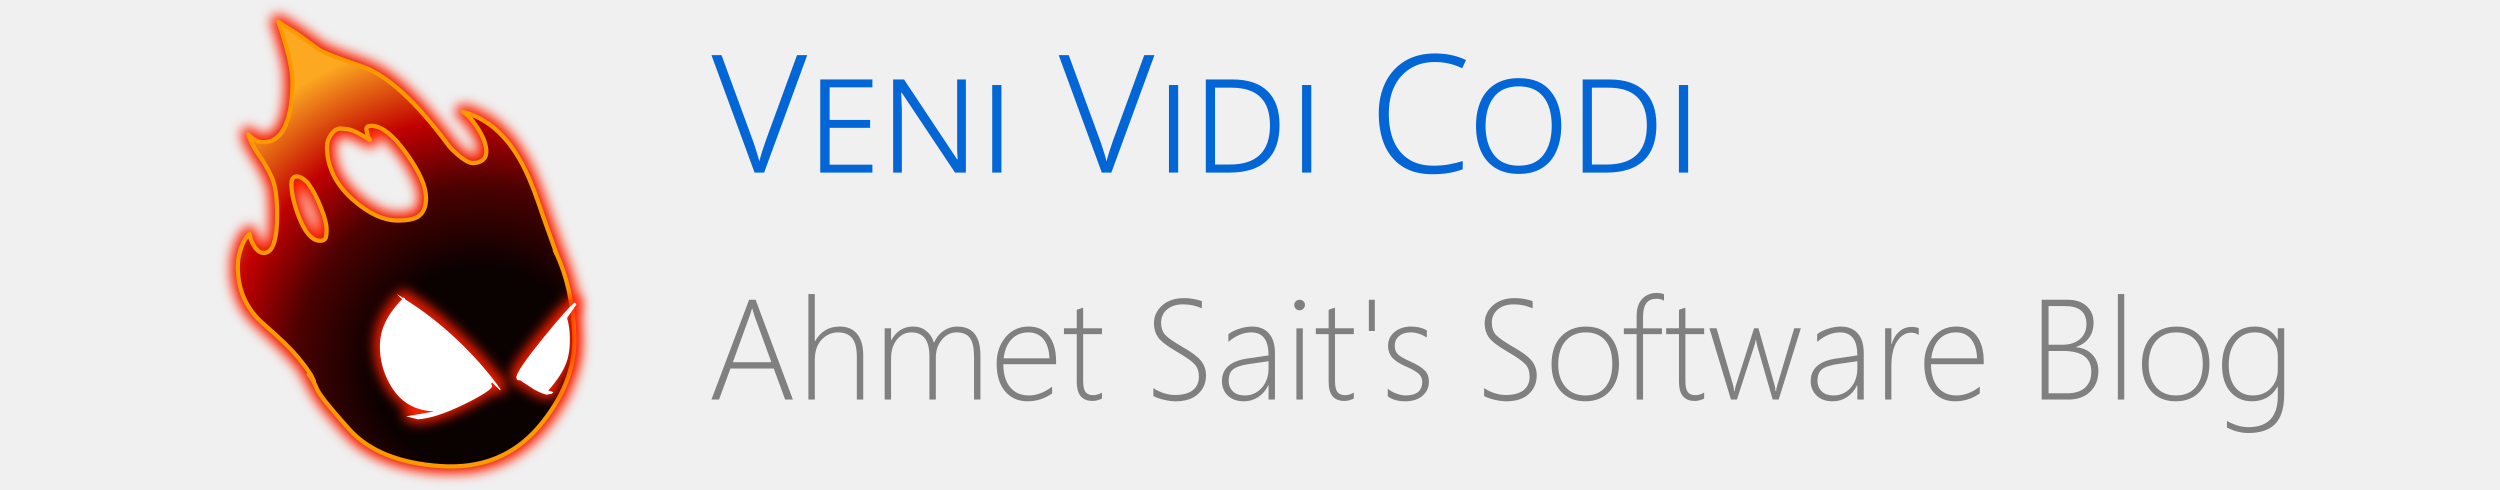
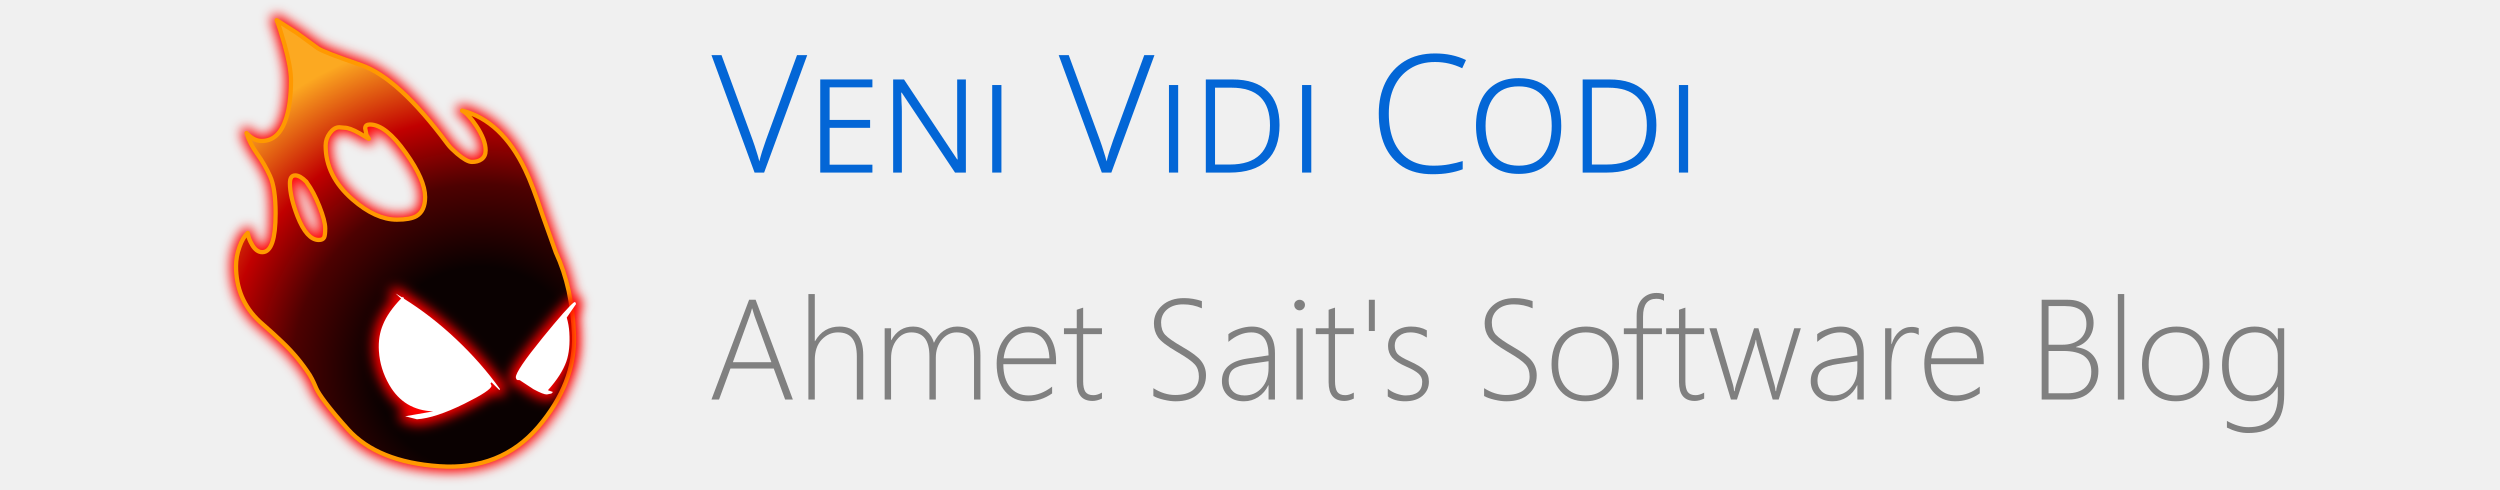
- <svg xmlns="http://www.w3.org/2000/svg" xmlns:xlink="http://www.w3.org/1999/xlink" width="1200" height="235" version="1.1" viewBox="0 0 1200 235" id="svg127">
+ <svg xmlns="http://www.w3.org/2000/svg" width="1200" height="235" version="1.1" viewBox="0 0 1200 235" id="svg127">
  <defs id="defs33">
    <g id="shape0-9-1" transform="translate(24.7,-13.75)">
      <path d="m33.8 18.65q4 8.45 4.35 19.65 0.35 11.15-8.35 21.4-8.75 10.2-23.15 9.2t-21.3-8.6q-6.9-7.65-7.65-9.6-0.8-2-1.9-3.3l1.1 0.9-0.05-0.35v-1.95q0-6.4 3.2-11.05 2.95-4.35 11.95-11.6 4.5-3.6 6.85-5 4.45-2.65 9.3-3.35 17.5-2.65 23.4 0.25l1.35 1.8 0.05 0.05 0.5 0.85q0.25 0.6 0 0.85l0.35-0.15" fill="url(#gradient0-3-7)" fill-rule="evenodd" id="path2" />
      <path d="m33.45 17.95 0.35 0.7q4 8.45 4.35 19.65 0.35 11.15-8.35 21.4-8.75 10.2-23.15 9.2t-21.3-8.6q-6.9-7.65-7.65-9.6-0.8-2-1.9-3.3m57.15-30.3 0.5 0.85z" fill="none" stroke="#f90" stroke-linecap="round" stroke-linejoin="round" id="path4" />
    </g>
    <radialGradient id="gradient0-3-7" cx="0" cy="0" r="819.2" fx="6.4" gradientTransform="matrix(.0477 .0824 -.0842 .0487 15.55 45.45)" gradientUnits="userSpaceOnUse">
      <stop stop-color="#0a0101" offset=".302" id="stop7" />
      <stop stop-color="#4d0101" offset=".549" id="stop9" />
      <stop stop-color="#c10000" offset=".749" id="stop11" />
      <stop stop-color="#fca921" offset="1" id="stop13" />
    </radialGradient>
    <g id="shape1-8-0" transform="translate(41.35,35.9)">
      <path d="m-23 48.9-0.6-1.3q-2.65-4.1-6.25-7.55-2-1.95-5.5-5-5.5-5.15-5.5-12.95 0-2.25 0.8-4.45 0.75-2.2 1.95-3.3 0.15 1.3 1 2.75 1 1.75 2.4 1.75 3.1 0 3.1-9.1 0-5.85-1.3-8.7t-3.05-5.25q-1.7-2.4-2.45-4.8 1.7 1.85 3.55 1.85 4 0 5.7-5.25 1.15-3.5 1.15-8.9 0-3.1-1.55-8.55-1.15-4.05-1.8-5.55l4.65 2.95 4.95 3.6q1.35 0.95 10.15 3.95 8.7 3 20.15 18.4l0.2 0.25q0.55 0.75 2.05 2.05 2.3 1.95 3.5 1.95 1.35 0 2.2-0.6 1-0.7 1-2.1 0-2.45-2.2-5.75-1.95-2.9-3.3-3.55 9.25 2.35 14.75 13.85 1.7 3.5 4.15 10.85l3 8.4q-2.85-2.2-6-2-20.2-0.7-36.1 11.25-6.3 4.75-10.1 10.25-3.45 5-3.55 8.6l-1.15 1.95m-1.4-46.5q-1.5-1.5-2.6-1.5-1.25 0-1.25 1.85 0 3.1 1.75 7.65 2.2 5.6 5 5.6 0.95 0 1.25-0.6 0.25-0.55 0.25-2.1 0-1.75-1.35-5.15t-2.9-5.5l-0.15-0.25m8.85-12.65-1.15-0.1q-1.2 0-2.2 1.35t-1 2.95q0 7.1 6.25 12.55 5.45 4.75 10.4 4.75 3.15 0 4.6-0.85 2-1.2 2-4.45 0-4-4.5-10.3-4.7-6.65-8.4-6.65-1.1 0-1.1 0.9l0.3 1.55 0.55 0.9-2.2-1.3q-2.3-1.3-3.55-1.3" fill="url(#gradient0-3-7)" fill-rule="evenodd" id="path16" />
      <path d="m-23 48.9-0.6-1.3q-2.65-4.1-6.25-7.55-2-1.95-5.5-5-5.5-5.15-5.5-12.95 0-2.25 0.8-4.45 0.75-2.2 1.95-3.3 0.15 1.3 1 2.75 1 1.75 2.4 1.75 3.1 0 3.1-9.1 0-5.85-1.3-8.7t-3.05-5.25q-1.7-2.4-2.45-4.8 1.7 1.85 3.55 1.85 4 0 5.7-5.25 1.15-3.5 1.15-8.9 0-3.1-1.55-8.55-1.15-4.05-1.8-5.55l4.65 2.95 4.95 3.6q1.35 0.95 10.15 3.95 8.7 3 20.15 18.4l0.2 0.25q0.55 0.75 2.05 2.05 2.3 1.95 3.5 1.95 1.35 0 2.2-0.6 1-0.7 1-2.1 0-2.45-2.2-5.75-1.95-2.9-3.3-3.55 9.25 2.35 14.75 13.85 1.7 3.5 4.15 10.85l3 8.4m-49.45-29.1q1.25 0 3.55 1.3l2.2 1.3-0.55-0.9-0.3-1.55q0-0.9 1.1-0.9 3.7 0 8.4 6.65 4.5 6.3 4.5 10.3 0 3.25-2 4.45-1.45 0.85-4.6 0.85-4.95 0-10.4-4.75-6.25-5.45-6.25-12.55 0-1.6 1-2.95t2.2-1.35l1.15 0.1m-8.7 12.9q1.55 2.1 2.9 5.5t1.35 5.15q0 1.55-0.25 2.1-0.3 0.6-1.25 0.6-2.8 0-5-5.6-1.75-4.55-1.75-7.65 0-1.85 1.25-1.85 1.1 0 2.6 1.5" fill="none" stroke="#f90" stroke-linecap="round" stroke-linejoin="round" id="path18" />
    </g>
    <g id="shape0-87-5" transform="translate(22.35,15.15)">
      <path d="m25.95-9.9-2.45 3.1q0.4 1.85 0.4 3.55 0 4.2-1.15 6.95-1.35 3.2-4.9 6.65l1.2 0.5-0.4 0.35-1.1 0.15q-0.8 0-3.15-1.45l-2.75-2.05-0.45-0.35h-0.05l-0.5-0.05-0.1-0.1-0.15-0.1-0.1-0.45q0-1.5 7.05-9.1 6.55-7.05 8.2-8.1l0.3 0.1 0.1 0.4m-21.6 17.5-0.25 0.25 0.2 0.55q0 1.1-6.85 3.95-7.25 3-11.65 3l-2.8-0.9 6.85-0.75q-7.05-0.7-10.2-7-2-4-2-8.3 0-3.55 1.4-6.3 1.4-2.9 4.75-5.95l-1.25-1.3 1.55 1.05 0.15-0.15 0.25 0.35-0.05 0.1q6.35 4.5 12 10.5 5.7 6.05 9.85 12.65l-0.15 0.25-1.8-2" fill="#fff" fill-rule="evenodd" id="path21" />
    </g>
    <filter id="filter7671-9" x="-0.349" y="-0.224" width="1.698" height="1.449" color-interpolation-filters="sRGB">
      <feGaussianBlur stdDeviation="2.442" id="feGaussianBlur24" />
    </filter>
    <filter id="filter7675-8" x="-0.171" y="-0.169" width="1.342" height="1.34" color-interpolation-filters="sRGB">
      <feGaussianBlur stdDeviation="2.442" id="feGaussianBlur27" />
    </filter>
    <filter id="filter7687-5" x="-0.06" y="-0.046" width="1.12" height="1.091" color-interpolation-filters="sRGB">
      <feGaussianBlur stdDeviation="2.442" id="feGaussianBlur30" />
+     </filter>
+     <filter style="color-interpolation-filters:sRGB" id="filter26850" x="-0.06" y="-0.045" width="1.119" height="1.09">
+       <feGaussianBlur stdDeviation="3.096" id="feGaussianBlur26852" />
+     </filter>
+     <radialGradient id="a" cx="6.393" cy="-0.004" r="819.2" gradientTransform="matrix(0.104897,0.181206,-0.185164,0.107096,169.225,196.291)" gradientUnits="userSpaceOnUse">
+       <stop stop-color="#0a0101" offset=".302" id="stop7145" />
+       <stop stop-color="#4d0101" offset=".549" id="stop7147" />
+       <stop stop-color="#c10000" offset=".749" id="stop7149" />
+       <stop stop-color="#fca921" offset="1" id="stop7151" />
+     </radialGradient>
+     <filter style="color-interpolation-filters:sRGB" id="filter26846" x="-0.102" y="-0.16" width="1.204" height="1.32">
+       <feGaussianBlur stdDeviation="3.096" id="feGaussianBlur26848" />
    </filter>
  </defs>
  <g transform="matrix(1.0971 0 0 1.0971 -199.3 -148.77)" fill="#0366d6" style="font-variant-caps:small-caps;shape-inside:url(#rect766-0);white-space:pre" aria-label="Venı Vıdı Codı" id="g59">
    <path d="m534.84 159.71-18.864 51.408h-4.176l-18.864-51.408h4.392l13.608 37.08q0.936 2.592 1.656 4.968 0.792 2.376 1.296 4.464 0.504-2.088 1.224-4.392t1.728-5.112l13.536-37.008z" id="path35" />
    <path d="m540.53 170.36h22.824v3.456h-18.72v14.256h17.712v3.456h-17.712v16.128h18.72v3.456h-22.824z" id="path37" />
    <path d="m604.25 170.36v40.752h-4.752l-23.328-34.992h-0.216q0.072 1.944 0.144 4.176 0.144 2.16 0.144 4.032v26.784h-3.816v-40.752h4.752l23.256 34.992h0.216q-0.144-1.872-0.216-4.104 0-2.232 0-4.536v-26.352z" id="path39" />
    <path d="m619.8 211.11h-4.032v-38.304h4.032z" id="path41" />
    <path d="m686.76 159.71-18.864 51.408h-4.176l-18.864-51.408h4.392l13.608 37.08q0.936 2.592 1.656 4.968 0.792 2.376 1.296 4.464 0.504-2.088 1.224-4.392t1.728-5.112l13.536-37.008z" id="path43" />
    <path d="m697.13 211.11h-4.032v-38.304h4.032z" id="path45" />
    <path d="m741.48 190.31q0 10.296-5.544 15.552t-16.344 5.256h-10.368v-40.752h11.664q10.224 0 15.408 5.184 5.184 5.112 5.184 14.76zm-4.176 0.144q0-16.488-16.848-16.488h-7.2v33.624h6.408q17.64 0 17.64-17.136z" id="path47" />
    <path d="m755.37 211.11h-4.032v-38.304h4.032z" id="path49" />
    <path d="m809.52 162.73q-6.336 0-10.872 2.88-4.536 2.808-6.984 7.92-2.376 5.04-2.376 11.808 0 6.912 2.16 12.024 2.232 5.112 6.552 7.92t10.8 2.808q3.744 0 6.84-0.576 3.168-0.576 5.976-1.44v3.6q-2.664 1.008-5.904 1.584-3.168 0.576-7.344 0.576-7.776 0-13.032-3.312-5.184-3.312-7.848-9.288-2.592-5.976-2.592-13.968 0-7.632 2.88-13.536 2.952-5.976 8.424-9.36 5.544-3.384 13.32-3.384 7.56 0 13.536 2.88l-1.656 3.6q-5.616-2.736-11.88-2.736z" id="path51" />
    <path d="m864.74 190.67q0 6.192-2.088 10.944-2.016 4.752-6.192 7.416-4.104 2.664-10.296 2.664t-10.368-2.664-6.264-7.416-2.088-11.016q0-6.12 2.088-10.8 2.088-4.752 6.264-7.344 4.176-2.664 10.368-2.664 9.288 0 13.896 5.688 4.68 5.688 4.68 15.192zm-33.12 0q0 7.776 3.6 12.6t10.944 4.824q7.272 0 10.8-4.752 3.6-4.752 3.6-12.672 0-8.208-3.672-12.744t-10.728-4.536q-7.344 0-10.944 4.752-3.6 4.68-3.6 12.528z" id="path53" />
    <path d="m906.36 190.31q0 10.296-5.544 15.552t-16.344 5.256h-10.368v-40.752h11.664q10.224 0 15.408 5.184 5.184 5.112 5.184 14.76zm-4.176 0.144q0-16.488-16.848-16.488h-7.2v33.624h6.408q17.64 0 17.64-17.136z" id="path55" />
    <path d="m920.25 211.11h-4.032v-38.304h4.032z" id="path57" />
  </g>
  <g transform="matrix(1.069 0 0 1.069 -162.12 -216.13)" fill="#808080" style="shape-inside:url(#rect778);shape-padding:0.941;white-space:pre" aria-label="Ahmet Sait's Software Blog" id="g107">
    <path d="m504.2 381.59-5.125-13.938h-19.438l-5.125 13.938h-3.406l16.906-44.812h2.938l16.719 44.812zm-13.75-37.5q-0.344-0.938-0.562-1.844-0.219-0.781-0.469-1.562h-0.125q-0.531 2.062-1.031 3.344l-7.531 20.781h17.281z" id="path61" />
    <path d="m536.39 381.59v-19.188q0-5.688-2.062-8.312-2.062-2.656-6.438-2.656-4.125 0-7.25 3.219t-3.125 9.219v17.719h-2.875v-47.375h2.875v21.125h0.125q3.781-6.531 11-6.531 5.188 0 7.906 3.344t2.719 9.594v19.844z" id="path63" />
    <path d="m589.01 381.59v-19.25q0-6.031-1.906-8.469-1.875-2.438-5.969-2.438-3.781 0-6.531 3.25t-2.75 8.156v18.75h-2.875v-19.469q0-10.688-8.125-10.688-3.906 0-6.5 3.281-2.594 3.25-2.594 8.438v18.438h-2.875v-32h2.875v5.312h0.125q3.344-6.094 9.781-6.094 3.5 0 5.969 2.031 2.5 2 3.375 5.281 1.5-3.469 4.281-5.375 2.812-1.938 6.094-1.938 10.5 0 10.5 13v19.781z" id="path65" />
    <path d="m602.17 365.71q0 6.594 3.031 10.312 3.062 3.719 8.375 3.719 5.375 0 10.5-3.969v3.062q-4.969 3.531-11.094 3.531-6.188 0-10-4.438t-3.812-12.531q0-7 3.969-11.781 4-4.812 10.375-4.812 5.969 0 9.156 4.188t3.188 11.438v1.281zm20.688-2.625q-0.188-5.531-2.656-8.594t-6.812-3.062q-4.5 0-7.469 3.031-2.938 3-3.625 8.625z" id="path67" />
    <path d="m646.45 381.15q-2.25 1.062-4.219 1.062-7.094 0-7.094-8.5v-21.5h-5.75v-2.625h5.75v-8.312q0.688-0.25 1.438-0.5 0.75-0.219 1.438-0.469v9.281h8.438v2.625h-8.438v21.125q0 3.312 1.031 4.812 1.062 1.469 3.562 1.469 1.781 0 3.844-1.156z" id="path69" />
    <path d="m669.54 380v-3.531q4.812 3.062 9.75 3.062 5.25 0 7.969-2.156 2.719-2.188 2.719-6.094 0-3.438-1.844-5.469-1.812-2.062-7.906-5.594-6.812-3.969-8.625-6.625-1.812-2.688-1.812-6.188 0-4.75 3.688-8.062t9.844-3.312q4 0 8 1.344v3.25q-3.938-1.781-8.406-1.781-4.562 0-7.25 2.312-2.656 2.312-2.656 5.875 0 3.438 1.812 5.469 1.844 2.031 7.906 5.531 6.281 3.562 8.344 6.344 2.094 2.75 2.094 6.344 0 5.156-3.594 8.406-3.562 3.25-10.094 3.25-2.312 0-5.344-0.719-3-0.719-4.594-1.656z" id="path71" />
    <path d="m721.26 381.59v-6.406h-0.125q-1.531 3.281-4.469 5.25-2.906 1.938-6.469 1.938-4.562 0-7.219-2.562t-2.656-6.469q0-8.375 11.094-10.125l9.844-1.469q0-10.312-7.75-10.312-5.281 0-10.281 4.25v-3.469q1.781-1.406 4.812-2.406 3.062-1 5.75-1 4.938 0 7.625 3.062 2.719 3.062 2.719 8.906v20.812zm-8.812-15.938q-5.031 0.719-7.062 2.344-2.031 1.594-2.031 5.219 0 2.844 1.875 4.688 1.906 1.844 5.281 1.844 4.625 0 7.688-3.406 3.062-3.438 3.062-8.844v-3.125z" id="path73" />
    <path d="m735.17 341.53q-0.938 0-1.656-0.688t-0.719-1.75q0-1.031 0.719-1.656 0.75-0.656 1.656-0.656 0.969 0 1.688 0.625 0.75 0.625 0.75 1.688 0 1-0.719 1.719t-1.719 0.719zm-1.406 40.062v-32h2.875v32z" id="path75" />
    <path d="m759.54 381.15q-2.25 1.062-4.219 1.062-7.094 0-7.094-8.5v-21.5h-5.75v-2.625h5.75v-8.312q0.688-0.25 1.438-0.5 0.75-0.219 1.438-0.469v9.281h8.438v2.625h-8.438v21.125q0 3.312 1.031 4.812 1.062 1.469 3.562 1.469 1.781 0 3.844-1.156z" id="path77" />
    <path d="m768.98 350.81h-2.688v-14.031h2.688z" id="path79" />
    <path d="m774.79 380.18v-3.469q1.625 1.406 3.938 2.219t4 0.812q7.531 0 7.531-6.156 0-2.125-1.656-3.625t-5.375-3.094q-4.594-2-6.469-4.125-1.844-2.156-1.844-5.219 0-3.906 2.969-6.312 3-2.406 7.375-2.406 4.125 0 7.062 1.688v3.25q-3.562-2.312-7.375-2.312-3.156 0-5.094 1.656-1.938 1.625-1.938 4.25 0 2.281 1.219 3.719 1.219 1.406 5.375 3.25 5 2.25 6.875 4.188 1.875 1.906 1.875 5.094 0 3.812-2.875 6.312-2.844 2.469-7.875 2.469-4.625 0-7.719-2.188z" id="path81" />
    <path d="m818.04 380v-3.531q4.812 3.062 9.75 3.062 5.25 0 7.969-2.156 2.719-2.188 2.719-6.094 0-3.438-1.844-5.469-1.812-2.062-7.906-5.594-6.812-3.969-8.625-6.625-1.812-2.688-1.812-6.188 0-4.75 3.688-8.062t9.844-3.312q4 0 8 1.344v3.25q-3.938-1.781-8.406-1.781-4.562 0-7.25 2.312-2.656 2.312-2.656 5.875 0 3.438 1.812 5.469 1.844 2.031 7.906 5.531 6.281 3.562 8.344 6.344 2.094 2.75 2.094 6.344 0 5.156-3.594 8.406-3.562 3.25-10.094 3.25-2.312 0-5.344-0.719-3-0.719-4.594-1.656z" id="path83" />
    <path d="m863.48 382.37q-7 0-11.094-4.594-4.062-4.625-4.062-12 0-7.969 4.25-12.469 4.281-4.5 11.25-4.5 6.844 0 10.812 4.469t3.969 12.375q0 7.469-4.062 12.094-4.031 4.625-11.062 4.625zm0.219-30.938q-5.656 0-9.031 3.812-3.344 3.812-3.344 10.594 0 6.281 3.281 10.094t8.969 3.812q5.781 0 8.906-3.75t3.125-10.406q0-6.844-3.125-10.5-3.094-3.656-8.781-3.656z" id="path85" />
    <path d="m898.82 337.25q-1.156-0.906-3.5-0.906-5.906 0-5.906 7.938v5.312h8.469v2.625h-8.469v29.375h-2.875v-29.375h-5.75v-2.625h5.75v-5.562q0-5.062 2.531-7.688 2.562-2.625 6.375-2.625 2.031 0 3.375 0.594z" id="path87" />
    <path d="m916.86 381.15q-2.25 1.062-4.219 1.062-7.094 0-7.094-8.5v-21.5h-5.75v-2.625h5.75v-8.312q0.688-0.25 1.438-0.5 0.75-0.219 1.438-0.469v9.281h8.438v2.625h-8.438v21.125q0 3.312 1.031 4.812 1.062 1.469 3.562 1.469 1.781 0 3.844-1.156z" id="path89" />
    <path d="m950.32 381.59h-2.688l-6.969-24.125q-0.281-1-0.5-2.688h-0.156q-0.062 0.719-0.625 2.625l-7.812 24.188h-2.688l-9.656-32h3.188l7.438 25.531q0.281 1 0.438 2.688h0.25q0.062-0.906 0.594-2.688l8.125-25.531h1.969l7.25 25.531q0.25 0.906 0.438 2.688h0.25q0-0.906 0.531-2.688l7.594-25.531h2.969z" id="path91" />
    <path d="m985.64 381.59v-6.406h-0.125q-1.531 3.281-4.469 5.25-2.906 1.938-6.469 1.938-4.562 0-7.219-2.562t-2.656-6.469q0-8.375 11.094-10.125l9.844-1.469q0-10.312-7.75-10.312-5.281 0-10.281 4.25v-3.469q1.781-1.406 4.812-2.406 3.062-1 5.75-1 4.938 0 7.625 3.062 2.719 3.062 2.719 8.906v20.812zm-8.812-15.938q-5.031 0.719-7.062 2.344-2.031 1.594-2.031 5.219 0 2.844 1.875 4.688 1.906 1.844 5.281 1.844 4.625 0 7.688-3.406 3.062-3.438 3.062-8.844v-3.125z" id="path93" />
    <path d="m1013.2 352.59q-1.438-1.031-3.375-1.031-3.781 0-6.344 3.906t-2.562 11.094v15.031h-2.812v-32h2.812v7.094h0.125q1.094-3.656 3.469-5.688t5.5-2.031q1.781 0 3.188 0.562z" id="path95" />
    <path d="m1018.7 365.71q0 6.594 3.031 10.312 3.062 3.719 8.375 3.719 5.375 0 10.5-3.969v3.062q-4.969 3.531-11.094 3.531-6.188 0-10-4.438t-3.812-12.531q0-7 3.969-11.781 4-4.812 10.375-4.812 5.969 0 9.156 4.188t3.188 11.438v1.281zm20.688-2.625q-0.188-5.531-2.656-8.594-2.469-3.062-6.812-3.062-4.5 0-7.469 3.031-2.938 3-3.625 8.625z" id="path97" />
    <path d="m1068.4 381.59v-44.812h11.781q5.281 0 8.406 2.844t3.125 7.531q0 3.906-2.094 6.781-2.062 2.844-5.781 4.031v0.125q4.656 0.438 7.344 3.344 2.688 2.875 2.688 7.344 0 5.656-3.656 9.25-3.656 3.562-9.781 3.562zm3.094-41.969v17.344h6.25q4.875 0 7.812-2.5t2.938-6.781q0-8.062-9.531-8.062zm0 20.156v19h8.312q5.281 0 8.062-2.531 2.812-2.531 2.812-7.188 0-9.281-12.594-9.281z" id="path99" />
    <path d="m1102.6 381.59v-47.375h2.875v47.375z" id="path101" />
    <path d="m1128.6 382.37q-7 0-11.094-4.594-4.062-4.625-4.062-12 0-7.969 4.25-12.469 4.281-4.5 11.25-4.5 6.844 0 10.812 4.469 3.969 4.469 3.969 12.375 0 7.469-4.062 12.094-4.031 4.625-11.062 4.625zm0.219-30.938q-5.656 0-9.031 3.812-3.344 3.812-3.344 10.594 0 6.281 3.281 10.094 3.281 3.812 8.969 3.812 5.781 0 8.906-3.75t3.125-10.406q0-6.844-3.125-10.5-3.094-3.656-8.781-3.656z" id="path103" />
    <path d="m1177.3 379.21q0 9.031-3.938 13.219t-12.25 4.188q-4.625 0-9.531-2.438v-3q5.062 2.812 9.594 2.812 13.25 0 13.25-14v-4.156h-0.125q-3.781 6.531-11.531 6.531-5.906 0-9.656-4.281-3.719-4.281-3.719-11.938t4.031-12.5q4.031-4.844 10.625-4.844 7.062 0 10.25 5.844h0.125v-5.062h2.875zm-2.875-17.344q0-4.25-2.875-7.344-2.844-3.094-7.438-3.094-5.281 0-8.5 3.969-3.219 3.969-3.219 10.5 0 6.562 2.938 10.219 2.969 3.625 7.812 3.625 5.156 0 8.219-3.344t3.062-8.188z" id="path105" />
  </g>
-   <g transform="matrix(1.1699 0 0 1.1699 60.182 -8.0025)" id="g125">
-     <path d="m124.6 198.39c-12.657-1.582-22.386-5.347-29.713-11.498-2.271-1.907-9.43-9.91-13.253-14.816-1.381-1.772-3.177-4.557-3.991-6.188-0.814-1.632-1.831-3.433-2.26-4.003-0.429-0.57-0.779-1.331-0.779-1.69 0-1.742-8.182-10.703-17.855-19.556-2.028-1.856-4.422-4.344-5.32-5.528-5.505-7.258-7.392-17.812-4.701-26.281 0.46-1.447 1.406-3.513 2.103-4.591 1.755-2.715 2.665-2.961 3.079-0.832 0.326 1.676 1.89 4.611 2.917 5.475 0.991 0.834 2.448 1.021 3.512 0.451 0.852-0.456 1.825-2.451 2.494-5.112 0.813-3.235 0.81-15.727-4e-3 -19.63-0.728-3.486-3.034-8.343-6.337-13.344-1.364-2.065-2.966-4.808-3.561-6.095-1.778-3.848-1.377-4.775 1.186-2.749 2.069 1.635 3.555 2.129 5.658 1.88 6.462-0.765 10.261-9.84 9.906-23.661-0.112-4.334-0.309-6.114-1.02-9.198-0.929-4.027-3.038-11.302-4.1-14.143-0.514-1.374-0.551-1.747-0.202-2.037 0.505-0.42 6.472 3.22 12.734 7.768 2.15 1.561 4.371 3.158 4.937 3.548 1.289 0.89 6.492 2.984 13.465 5.419 5.941 2.075 9.4 3.675 12.658 5.854 7.372 4.932 15.51 13.171 24.704 25.012 3.947 5.083 5.588 6.738 8.693 8.765 2.356 1.538 4.317 1.703 6.09 0.512 2.2-1.479 2.212-4.635 0.037-9.145-1.589-3.295-4.865-7.743-6.574-8.925-1.349-0.933-1.641-1.6-0.836-1.909 0.723-0.278 5.233 1.342 8.062 2.895 8.249 4.53 15.177 13.097 20.213 24.993 1.554 3.672 1.988 4.849 7.2 19.547 1.875 5.287 4.068 11.223 4.874 13.191 4.212 10.286 6.232 20.977 6.214 32.89-8e-3 5.46-0.126 7.049-0.725 9.819-2.404 11.116-8.748 22.277-17.374 30.568-6.763 6.499-13.962 10.214-23.403 12.074-3.88 0.765-13.641 0.905-18.726 0.27zm-43.168-94.236c0.564-1.053 0.384-4.861-0.354-7.492-1.645-5.867-5.575-13.449-7.948-15.335-2.651-2.107-3.854-1.709-3.999 1.323-0.328 6.864 4.872 19.657 8.771 21.578 1.524 0.751 3.106 0.718 3.53-0.074zm35.995-8.201c3.045-0.809 4.495-2.55 5.071-6.09 0.785-4.822-1.744-11.164-7.911-19.839-2.624-3.691-7.404-8.481-9.647-9.667-1.198-0.633-2.27-0.936-3.42-0.965l-1.675-0.042 0.102 1.275c0.056 0.701 0.398 1.855 0.759 2.563 1.004 1.968 0.388 2.267-1.928 0.938-4.645-2.666-6.66-3.461-9.094-3.585-2.873-0.147-3.861 0.421-5.119 2.947-1.47 2.95-1.065 8.48 0.978 13.371 3.6 8.618 14.751 17.909 23.335 19.443 1.971 0.352 6.626 0.163 8.549-0.348z" fill="#800000" fill-rule="evenodd" filter="url(#filter7687-5)" stroke="#ff2000" stroke-width="5" id="path109" />
-     <g transform="translate(0,56)" id="g115">
-       <use transform="matrix(1.7476 0 0 1.7476 74.337 45.695)" width="63.35" height="55.75" xlink:href="#shape0-9-1" id="use111" />
-       <use transform="matrix(1.7476 0 0 1.7476 45.239 -41.073)" width="75.75" height="85.3" xlink:href="#shape1-8-0" id="use113" />
+   <g id="g3051" transform="matrix(0.9337471,0,0,0.9335598,71.08614,-7.59685)">
+     <g id="g3043">
+       <path d="m 66.088,18.492 c 0.953,2.199 2.271,6.268 3.957,12.205 2.272,7.99 3.408,14.258 3.408,18.803 0,7.917 -0.841,14.441 -2.527,19.572 -2.492,7.697 -6.671,11.545 -12.535,11.545 -2.712,-10e-7 -5.314,-1.356 -7.807,-4.068 1.1,3.519 2.894,7.036 5.387,10.555 2.566,3.519 4.801,7.369 6.707,11.547 1.906,4.178 2.859,10.554 2.859,19.131 0,13.341 -2.272,20.012 -6.816,20.012 -2.052,0 -3.813,-1.282 -5.279,-3.848 -1.246,-2.126 -1.979,-4.141 -2.199,-6.047 -1.759,1.613 -3.188,4.031 -4.287,7.256 -1.173,3.225 -1.76,6.488 -1.76,9.787 0,11.435 4.032,20.928 12.096,28.479 5.131,4.471 9.162,8.135 12.094,10.994 5.278,5.058 9.852,10.565 13.746,16.604 1.383,2.145 2.936,5.928 3.357,6.881 1.24,2.801 6.208,9.833 16.324,21.049 10.116,11.142 25.729,17.448 46.84,18.914 21.111,1.466 38.082,-5.279 50.91,-20.232 12.755,-15.027 18.874,-30.714 18.361,-47.061 -0.507,-16.236 -3.641,-30.495 -9.381,-42.789 0.007,0.006 0.014,0.01 0.021,0.016 l -6.598,-18.473 c -3.592,-10.776 -6.619,-18.73 -9.111,-23.861 -8.063,-16.86 -18.876,-27.012 -32.438,-30.457 1.979,0.953 4.399,3.555 7.258,7.807 3.225,4.838 4.838,9.053 4.838,12.645 0,2.052 -0.733,3.593 -2.199,4.619 -1.246,0.88 -2.859,1.318 -4.838,1.318 -1.759,0 -4.325,-1.43 -7.697,-4.289 -2.199,-1.906 -3.701,-3.408 -4.508,-4.508 l -0.439,-0.549 c -16.787,-22.577 -31.558,-36.065 -44.312,-40.463 -12.901,-4.398 -20.341,-7.295 -22.32,-8.688 l -10.887,-7.916 z m 47.939,53.658 c 5.424,0 11.582,4.876 18.473,14.625 6.597,9.236 9.896,16.786 9.896,22.65 0,4.765 -1.466,8.026 -4.398,9.785 -2.126,1.246 -5.499,1.869 -10.117,1.869 -7.257,0 -14.879,-3.482 -22.869,-10.445 -9.163,-7.99 -13.744,-17.189 -13.744,-27.598 0,-2.346 0.731,-4.509 2.197,-6.488 1.466,-1.979 3.081,-2.969 4.84,-2.969 l 2.527,0.221 c 1.833,0 4.435,0.952 7.807,2.857 l 4.84,2.859 -1.211,-1.979 -0.66,-3.41 c 0,-1.319 0.807,-1.979 2.42,-1.979 z m -38.375,26.17 c 1.613,0 3.52,1.1 5.719,3.299 l 0.33,0.549 c 2.272,3.079 4.398,7.111 6.377,12.096 1.979,4.985 2.969,8.759 2.969,11.324 0,2.272 -0.184,3.813 -0.551,4.619 -0.44,0.88 -1.355,1.318 -2.748,1.318 -4.105,0 -7.771,-4.104 -10.996,-12.314 -2.566,-6.671 -3.848,-12.277 -3.848,-16.822 0,-2.712 0.915,-4.068 2.748,-4.068 z" fill="url(#a)" stroke="#f90" stroke-linejoin="round" stroke-width="2.199" id="path1482" style="fill:#ff0000;fill-opacity:1;stroke:#ff0000;stroke-width:5.85;stroke-linecap:round;stroke-linejoin:round;stroke-dasharray:none;stroke-opacity:1;filter:url(#filter26850)" />
+       <path d="m 66.088,18.492 c 0.953,2.199 2.271,6.268 3.957,12.205 2.272,7.99 3.408,14.258 3.408,18.803 0,7.917 -0.841,14.441 -2.527,19.572 -2.492,7.697 -6.671,11.545 -12.535,11.545 -2.712,-10e-7 -5.314,-1.356 -7.807,-4.068 1.1,3.519 2.894,7.036 5.387,10.555 2.566,3.519 4.801,7.369 6.707,11.547 1.906,4.178 2.859,10.554 2.859,19.131 0,13.341 -2.272,20.012 -6.816,20.012 -2.052,0 -3.813,-1.282 -5.279,-3.848 -1.246,-2.126 -1.979,-4.141 -2.199,-6.047 -1.759,1.613 -3.188,4.031 -4.287,7.256 -1.173,3.225 -1.76,6.488 -1.76,9.787 0,11.435 4.032,20.928 12.096,28.479 5.131,4.471 9.162,8.135 12.094,10.994 5.278,5.058 9.852,10.565 13.746,16.604 1.383,2.145 2.936,5.928 3.357,6.881 1.24,2.801 6.208,9.833 16.324,21.049 10.116,11.142 25.729,17.448 46.84,18.914 21.111,1.466 38.082,-5.279 50.91,-20.232 12.755,-15.027 18.874,-30.714 18.361,-47.061 -0.507,-16.236 -3.641,-30.495 -9.381,-42.789 0.007,0.006 0.014,0.01 0.021,0.016 l -6.598,-18.473 c -3.592,-10.776 -6.619,-18.73 -9.111,-23.861 -8.063,-16.86 -18.876,-27.012 -32.438,-30.457 1.979,0.953 4.399,3.555 7.258,7.807 3.225,4.838 4.838,9.053 4.838,12.645 0,2.052 -0.733,3.593 -2.199,4.619 -1.246,0.88 -2.859,1.318 -4.838,1.318 -1.759,0 -4.325,-1.43 -7.697,-4.289 -2.199,-1.906 -3.701,-3.408 -4.508,-4.508 l -0.439,-0.549 c -16.787,-22.577 -31.558,-36.065 -44.312,-40.463 -12.901,-4.398 -20.341,-7.295 -22.32,-8.688 l -10.887,-7.916 z m 47.939,53.658 c 5.424,0 11.582,4.876 18.473,14.625 6.597,9.236 9.896,16.786 9.896,22.65 0,4.765 -1.466,8.026 -4.398,9.785 -2.126,1.246 -5.499,1.869 -10.117,1.869 -7.257,0 -14.879,-3.482 -22.869,-10.445 -9.163,-7.99 -13.744,-17.189 -13.744,-27.598 0,-2.346 0.731,-4.509 2.197,-6.488 1.466,-1.979 3.081,-2.969 4.84,-2.969 l 2.527,0.221 c 1.833,0 4.435,0.952 7.807,2.857 l 4.84,2.859 -1.211,-1.979 -0.66,-3.41 c 0,-1.319 0.807,-1.979 2.42,-1.979 z m -38.375,26.17 c 1.613,0 3.52,1.1 5.719,3.299 l 0.33,0.549 c 2.272,3.079 4.398,7.111 6.377,12.096 1.979,4.985 2.969,8.759 2.969,11.324 0,2.272 -0.184,3.813 -0.551,4.619 -0.44,0.88 -1.355,1.318 -2.748,1.318 -4.105,0 -7.771,-4.104 -10.996,-12.314 -2.566,-6.671 -3.848,-12.277 -3.848,-16.822 0,-2.712 0.915,-4.068 2.748,-4.068 z" fill="url(#a)" stroke="#ff9900" stroke-linejoin="round" stroke-width="2.199" id="head" style="fill:url(#a)" />
    </g>
-     <g transform="translate(-137 7.7873)" fill="#800000" fill-rule="evenodd" stroke="#ff2000" stroke-width="5" id="g121">
-       <path d="m255.03 169.78c-0.749-0.217-1.442-0.476-1.54-0.577-0.098-0.101 1.907-0.528 4.456-0.949 5.095-0.842 6.655-1.256 4.862-1.29-2.009-0.039-5.756-1.053-8.098-2.192-10.287-5.005-15.955-21.15-11.474-32.678 1.186-3.05 2.508-5.178 5.373-8.65 2.097-2.54 2.849-3.139 3.114-2.478 0.06 0.149 0.988 0.827 2.063 1.505 11.567 7.305 25.879 20.672 34.993 32.682 1.128 1.486 1.988 2.766 1.911 2.843-0.077 0.077-0.785-0.516-1.572-1.319-1.664-1.696-2.078-1.818-1.795-0.529 0.172 0.782 0.023 1.089-0.936 1.931-1.435 1.26-4.45 3.018-9.558 5.572-9.831 4.916-18.025 7.22-21.798 6.129z" filter="url(#filter7675-8)" id="path117" />
-       <path d="m307.61 159.34c-1.028-0.431-3.39-1.753-5.249-2.939-1.859-1.185-3.61-2.155-3.891-2.155-0.908 0-0.963-1.226-0.134-3.015 1.422-3.071 7.247-10.754 15.615-20.598 5.345-6.288 7.287-8.24 7.742-7.784 0.221 0.221-0.299 1.248-1.589 3.139l-1.917 2.81 0.509 2.058c0.642 2.595 0.699 10.374 0.096 13.132-0.85 3.886-3.124 8.232-6.41 12.248-0.97 1.185-1.763 2.237-1.763 2.337 0 0.1 0.454 0.282 1.009 0.404 1.257 0.276 0.871 0.714-0.846 0.961-0.959 0.138-1.796-0.02-3.171-0.597z" filter="url(#filter7671-9)" id="path119" />
+     <g id="g3039">
+       <path d="m 219.992,164.469 -4.782,6.943 q 1.096,3.896 1.324,7.525 0.562,8.965 -1.509,14.989 -2.435,7.01 -9.504,14.847 l 2.613,0.908 -0.802,0.8 -2.313,0.467 q -1.697,0.106 -6.876,-2.676 l -6.108,-4.01 -1.001,-0.687 -0.106,0.007 -1.067,-0.04 -0.226,-0.2 -0.332,-0.194 -0.272,-0.947 q -0.201,-3.202 13.737,-20.363 12.95,-15.921 16.31,-18.381 l 0.65,0.174 0.266,0.841 m -43.477,40.23 -0.497,0.567 0.498,1.147 q 0.147,2.348 -14.002,9.343 -14.978,7.369 -24.311,7.954 l -6.06,-1.549 14.431,-2.512 q -15.049,-0.556 -22.575,-13.585 -4.778,-8.272 -5.354,-17.451 -0.475,-7.578 2.126,-13.634 2.582,-6.377 9.279,-13.333 l -2.826,-2.609 3.429,2.035 0.298,-0.34 0.577,0.714 -0.093,0.22 q 14.073,8.761 26.862,20.817 12.902,12.156 22.589,25.692 l -0.285,0.554 -4.086,-4.03" fill="#fff" fill-rule="evenodd" id="path3302" style="fill:#ff0000;fill-opacity:1;stroke:#ff0000;stroke-width:5.85;stroke-linecap:round;stroke-linejoin:round;stroke-dasharray:none;stroke-opacity:1;filter:url(#filter26846)" />
+       <path d="m 219.992,164.469 -4.782,6.943 q 1.096,3.896 1.324,7.525 0.562,8.965 -1.509,14.989 -2.435,7.01 -9.504,14.847 l 2.613,0.908 -0.802,0.8 -2.313,0.467 q -1.697,0.106 -6.876,-2.676 l -6.108,-4.01 -1.001,-0.687 -0.106,0.007 -1.067,-0.04 -0.226,-0.2 -0.332,-0.194 -0.272,-0.947 q -0.201,-3.202 13.737,-20.363 12.95,-15.921 16.31,-18.381 l 0.65,0.174 0.266,0.841 m -43.477,40.23 -0.497,0.567 0.498,1.147 q 0.147,2.348 -14.002,9.343 -14.978,7.369 -24.311,7.954 l -6.06,-1.549 14.431,-2.512 q -15.049,-0.556 -22.575,-13.585 -4.778,-8.272 -5.354,-17.451 -0.475,-7.578 2.126,-13.634 2.582,-6.377 9.279,-13.333 l -2.826,-2.609 3.429,2.035 0.298,-0.34 0.577,0.714 -0.093,0.22 q 14.073,8.761 26.862,20.817 12.902,12.156 22.589,25.692 l -0.285,0.554 -4.086,-4.03" fill="#ffffff" fill-rule="evenodd" id="eyes" />
    </g>
-     <use transform="matrix(1.6858 -.10575 .10641 1.6963 103.04 128.01)" width="48.3" height="30.5" xlink:href="#shape0-87-5" id="use123" />
  </g>
</svg>
